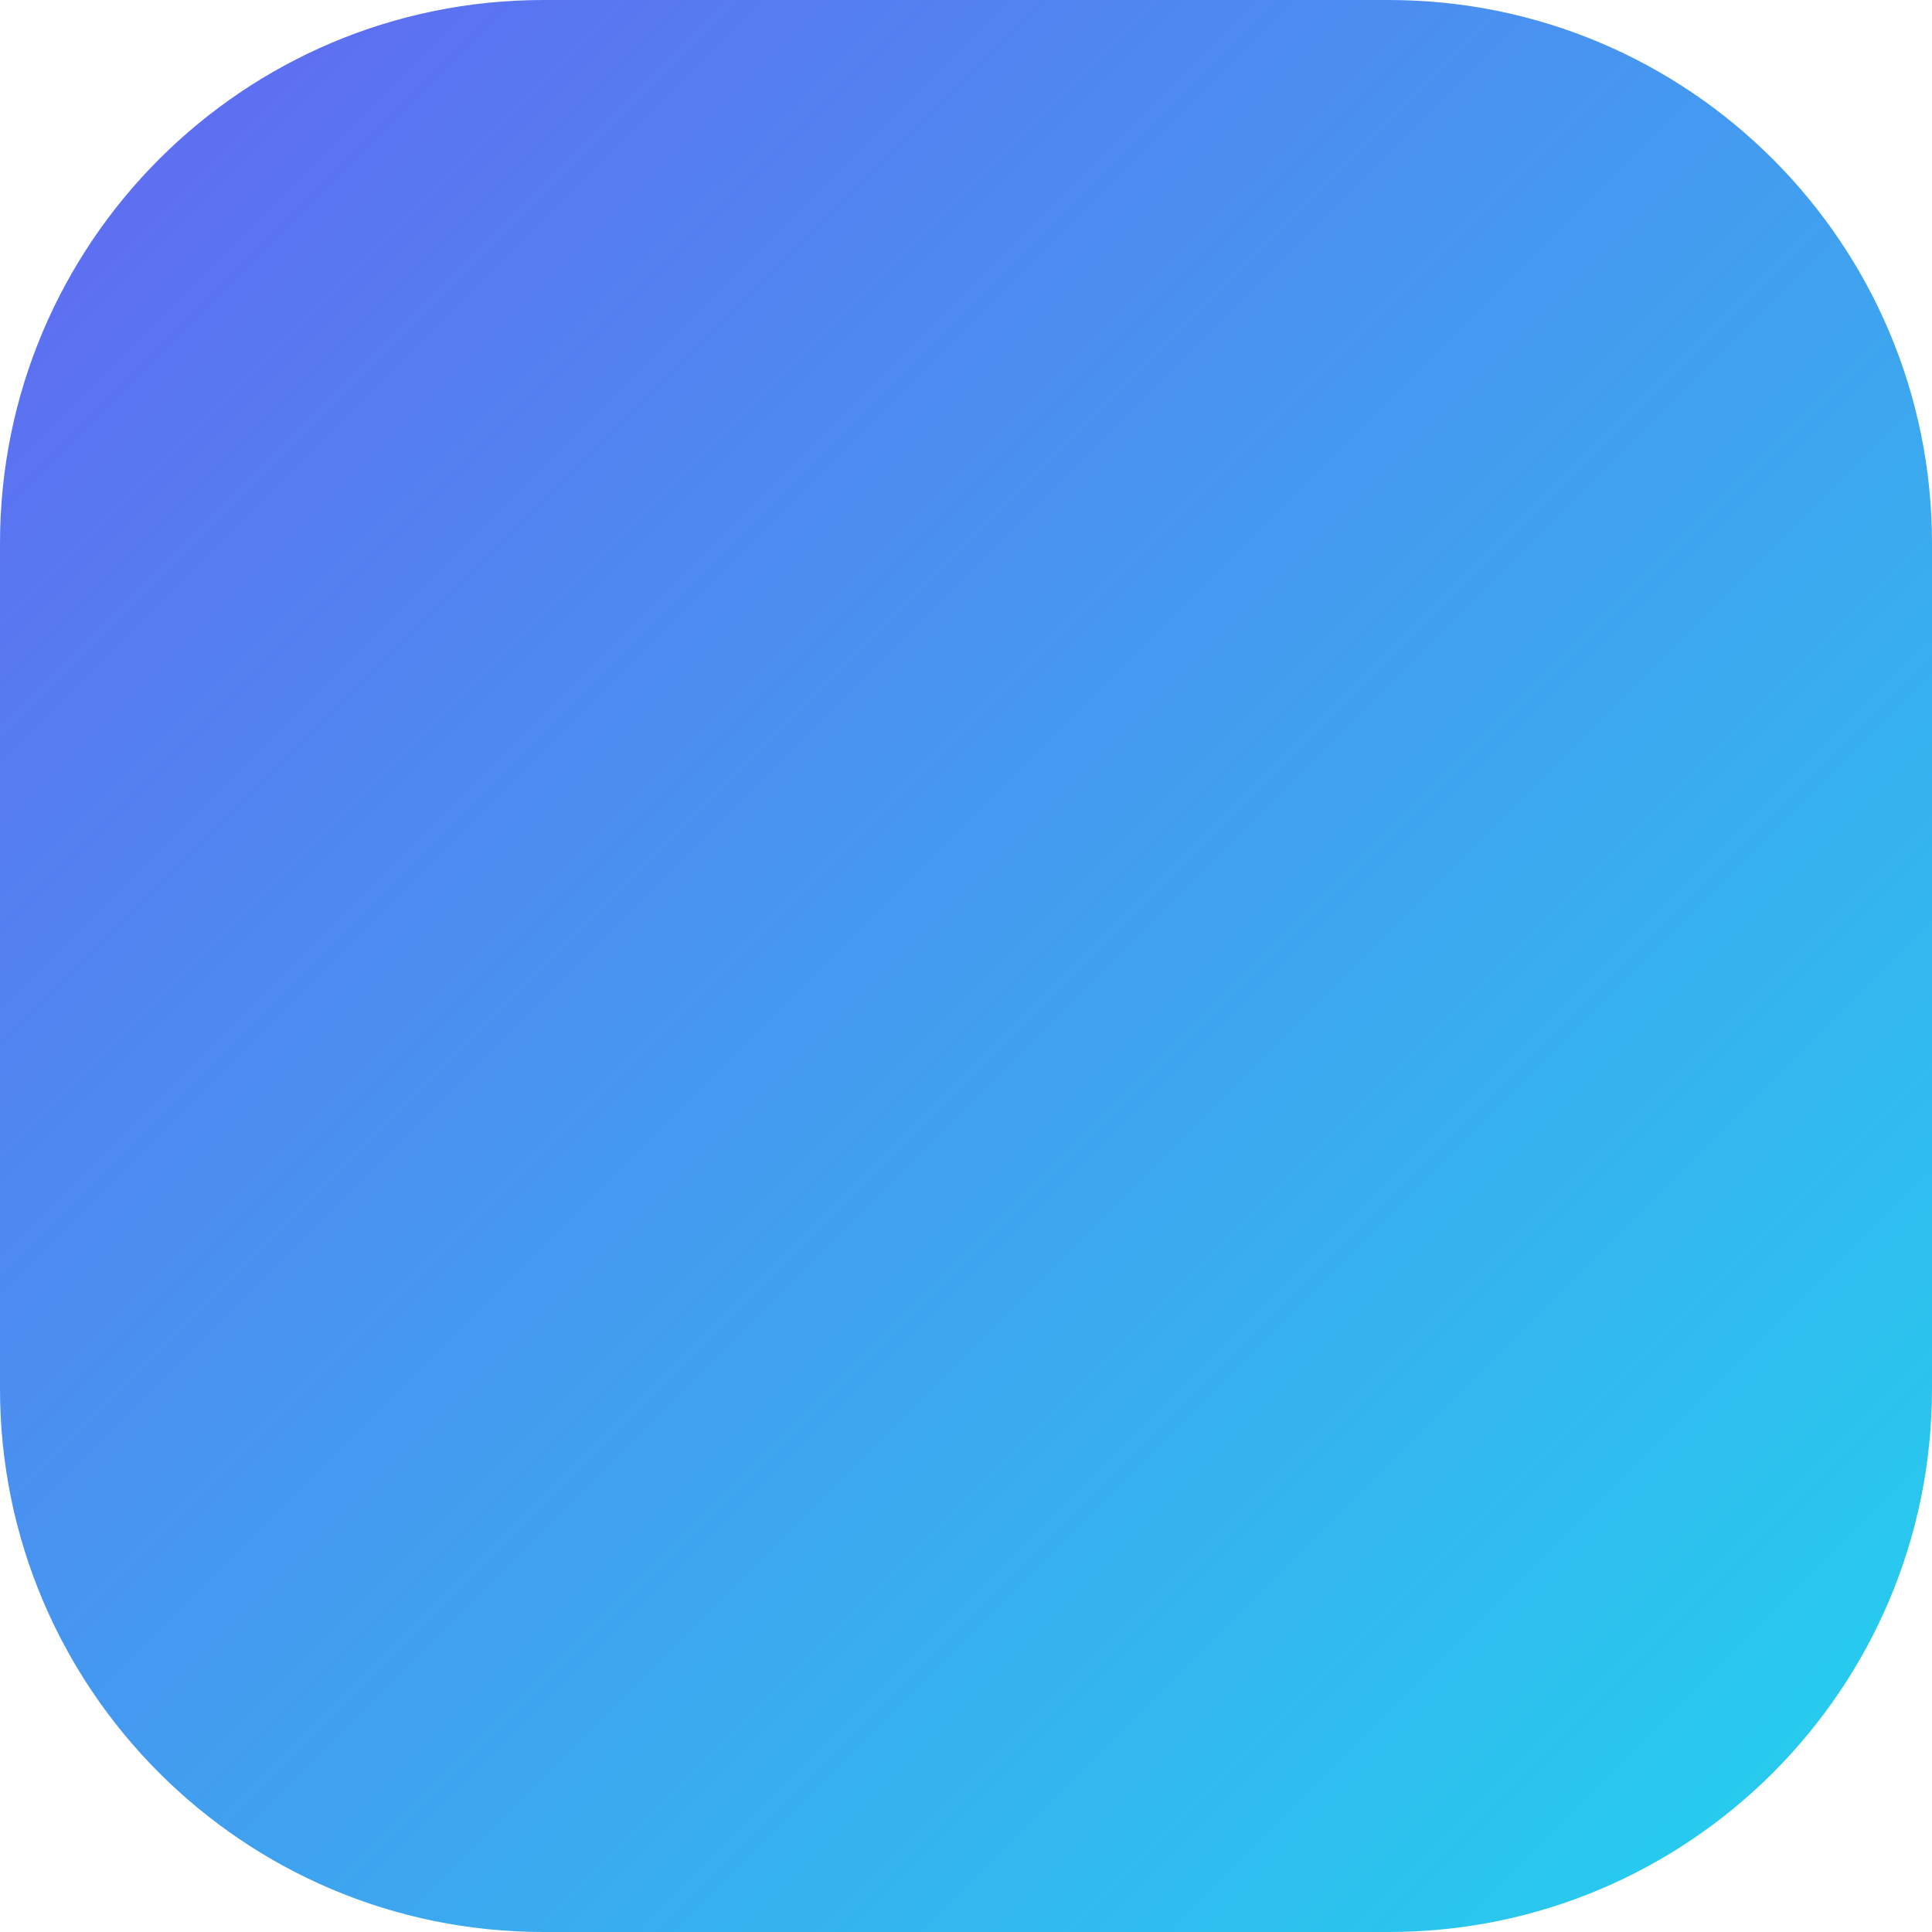
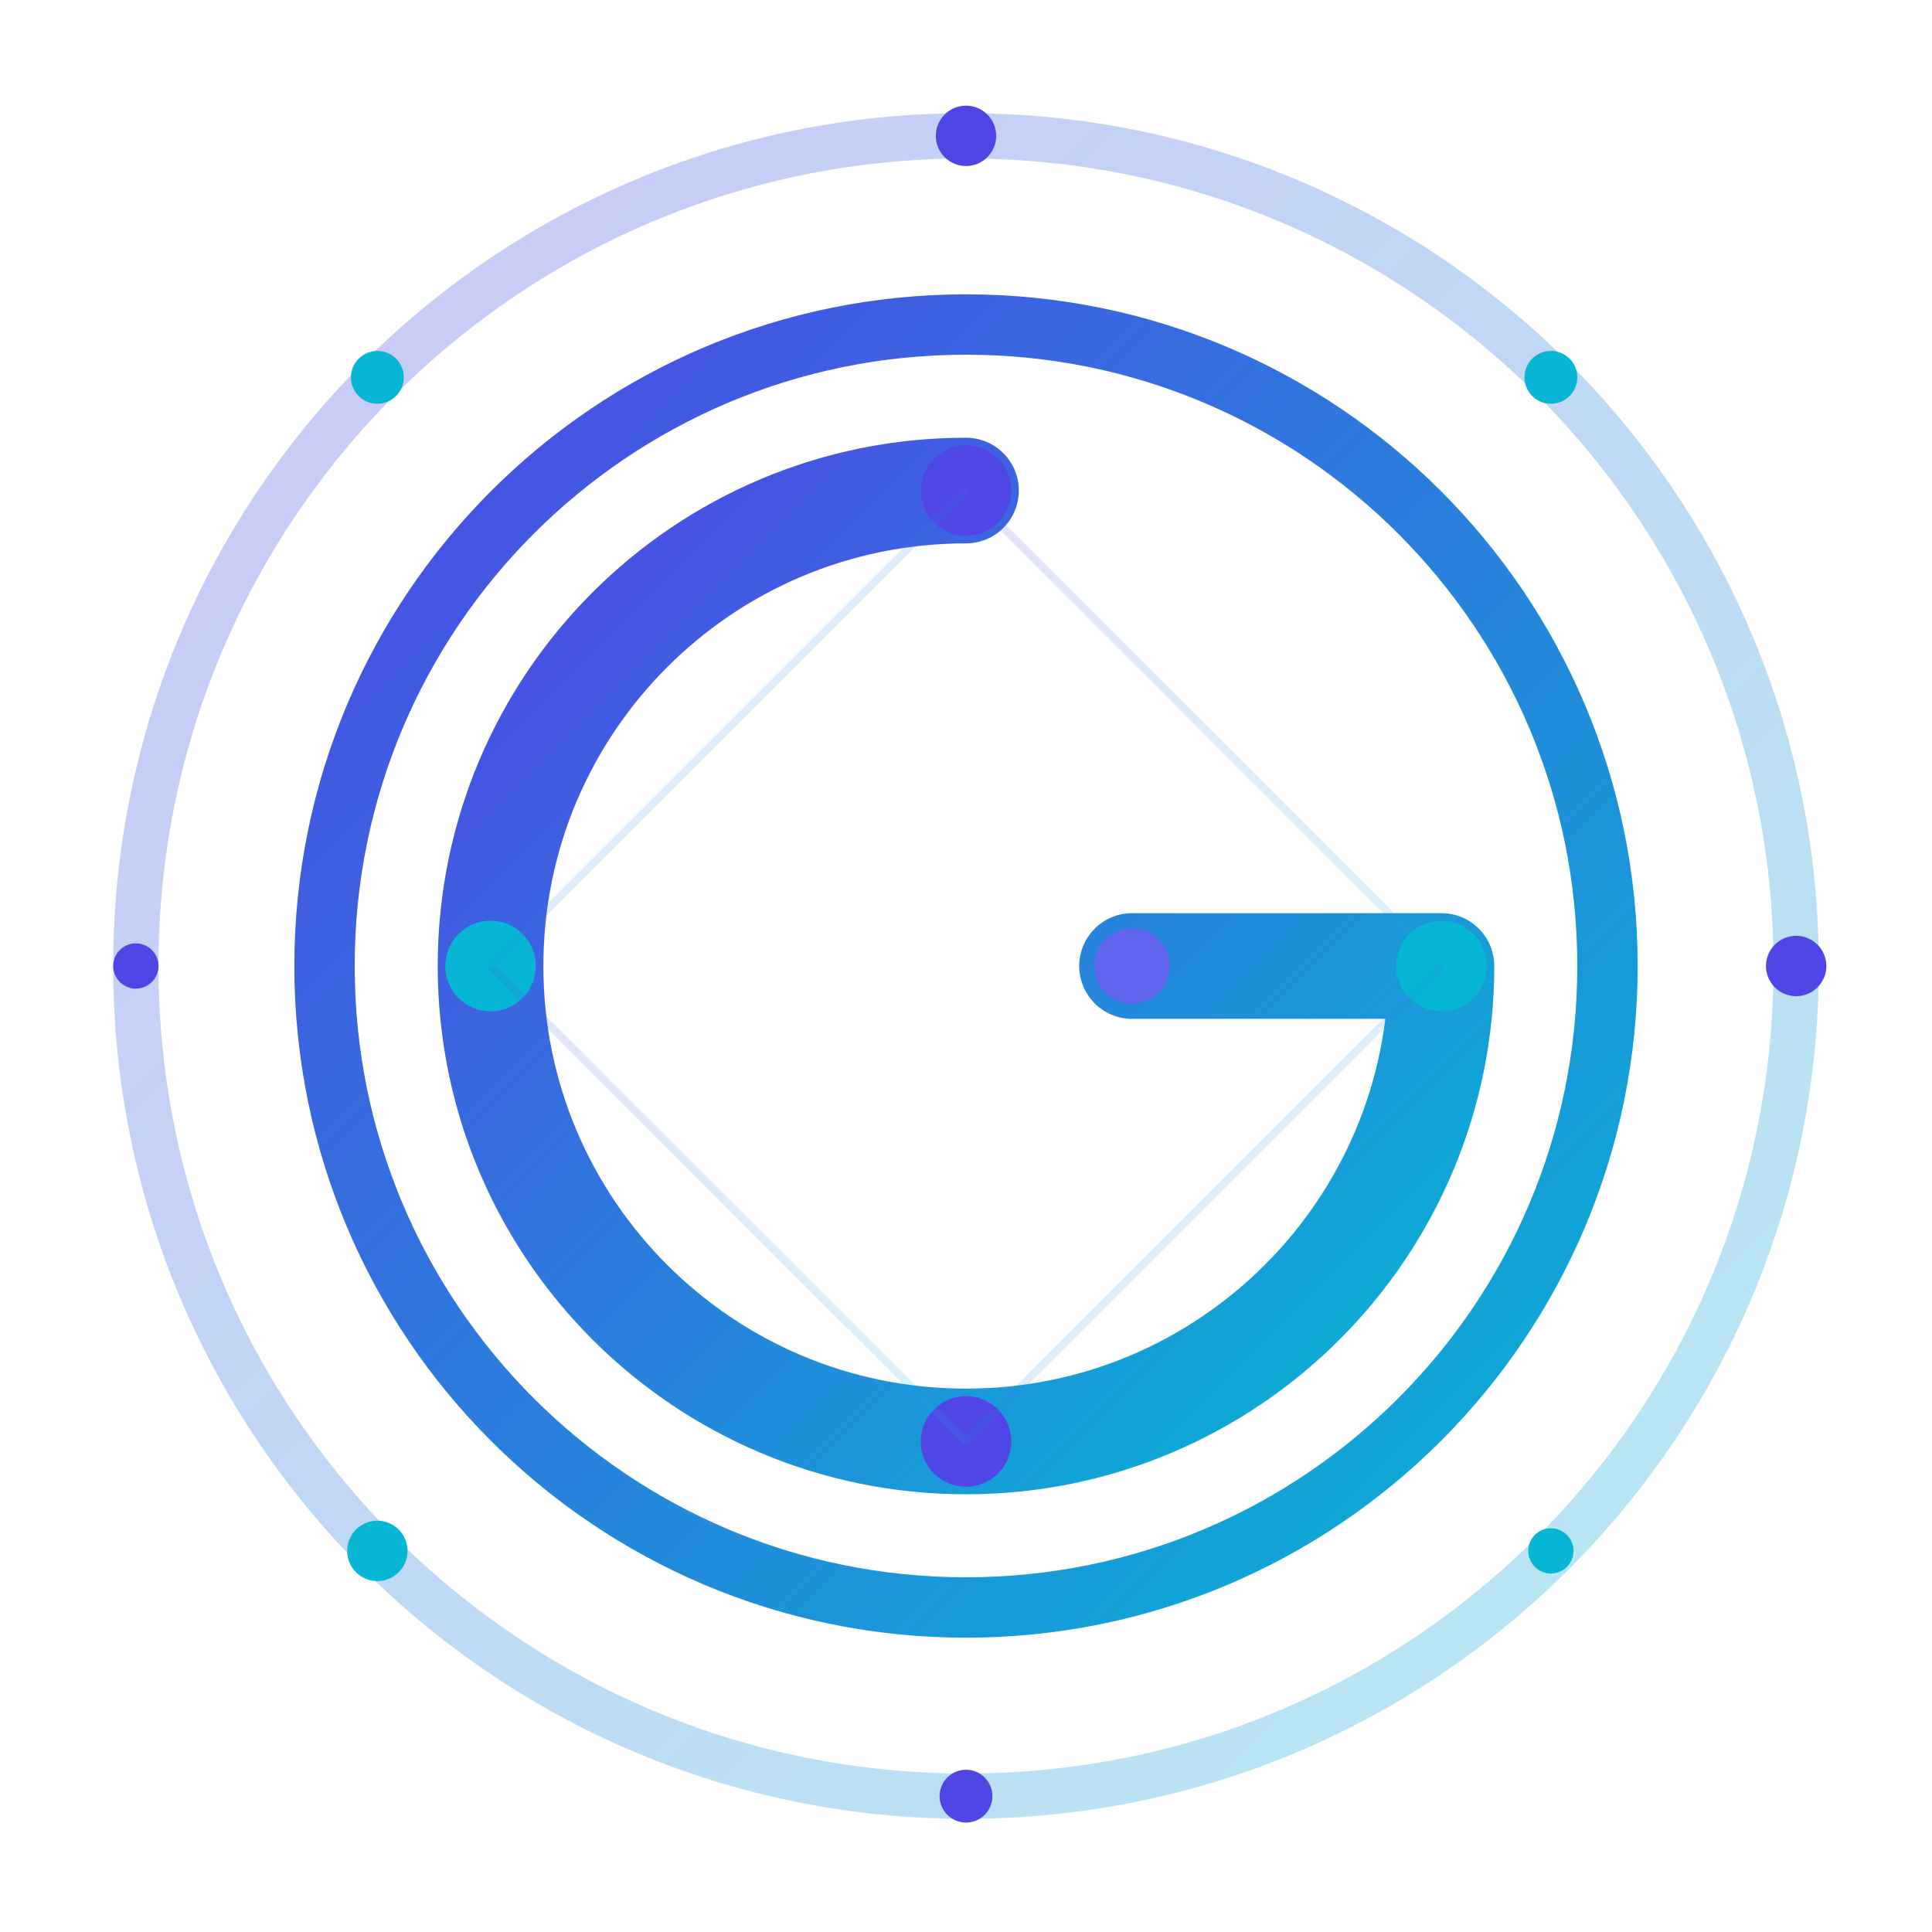
- <svg xmlns="http://www.w3.org/2000/svg" viewBox="0 0 32 32">
+ <svg xmlns="http://www.w3.org/2000/svg" viewBox="0 0 512 512" role="img" aria-label="Gemba">
  <defs>
-     <linearGradient id="g" x1="0" y1="0" x2="32" y2="32" gradientUnits="userSpaceOnUse">
-       <stop stop-color="#6366f1" />
-       <stop offset="1" stop-color="#22d3ee" />
+     <linearGradient id="gembaGrad" x1="0%" y1="0%" x2="100%" y2="100%">
+       <stop offset="0%" stop-color="#4F46E5" />
+       <stop offset="100%" stop-color="#06B6D4" />
    </linearGradient>
  </defs>
-   <rect width="32" height="32" rx="9" fill="url(#g)" />
+   <circle cx="256" cy="256" r="220" fill="none" stroke="url(#gembaGrad)" stroke-width="12" opacity="0.3" />
+   <circle cx="256" cy="36" r="8" fill="#4F46E5" />
+   <circle cx="411" cy="100" r="7" fill="#06B6D4" />
+   <circle cx="476" cy="256" r="8" fill="#4F46E5" />
+   <circle cx="411" cy="411" r="6" fill="#06B6D4" />
+   <circle cx="256" cy="476" r="7" fill="#4F46E5" />
+   <circle cx="100" cy="411" r="8" fill="#06B6D4" />
+   <circle cx="36" cy="256" r="6" fill="#4F46E5" />
+   <circle cx="100" cy="100" r="7" fill="#06B6D4" />
+   <circle cx="256" cy="256" r="170" fill="none" stroke="url(#gembaGrad)" stroke-width="16" />
+   <path d="M256 130 A126 126 0 1 0 382 256 L300 256" fill="none" stroke="url(#gembaGrad)" stroke-width="28" stroke-linecap="round" stroke-linejoin="round" />
+   <circle cx="256" cy="130" r="12" fill="#4F46E5" />
+   <circle cx="382" cy="256" r="12" fill="#06B6D4" />
+   <circle cx="256" cy="382" r="12" fill="#4F46E5" />
+   <circle cx="130" cy="256" r="12" fill="#06B6D4" />
+   <circle cx="300" cy="256" r="10" fill="#6366F1" />
+   <g opacity="0.15">
+     <line x1="256" y1="130" x2="382" y2="256" stroke="url(#gembaGrad)" stroke-width="2" />
+     <line x1="382" y1="256" x2="256" y2="382" stroke="url(#gembaGrad)" stroke-width="2" />
+     <line x1="256" y1="382" x2="130" y2="256" stroke="url(#gembaGrad)" stroke-width="2" />
+     <line x1="130" y1="256" x2="256" y2="130" stroke="url(#gembaGrad)" stroke-width="2" />
+   </g>
</svg>
